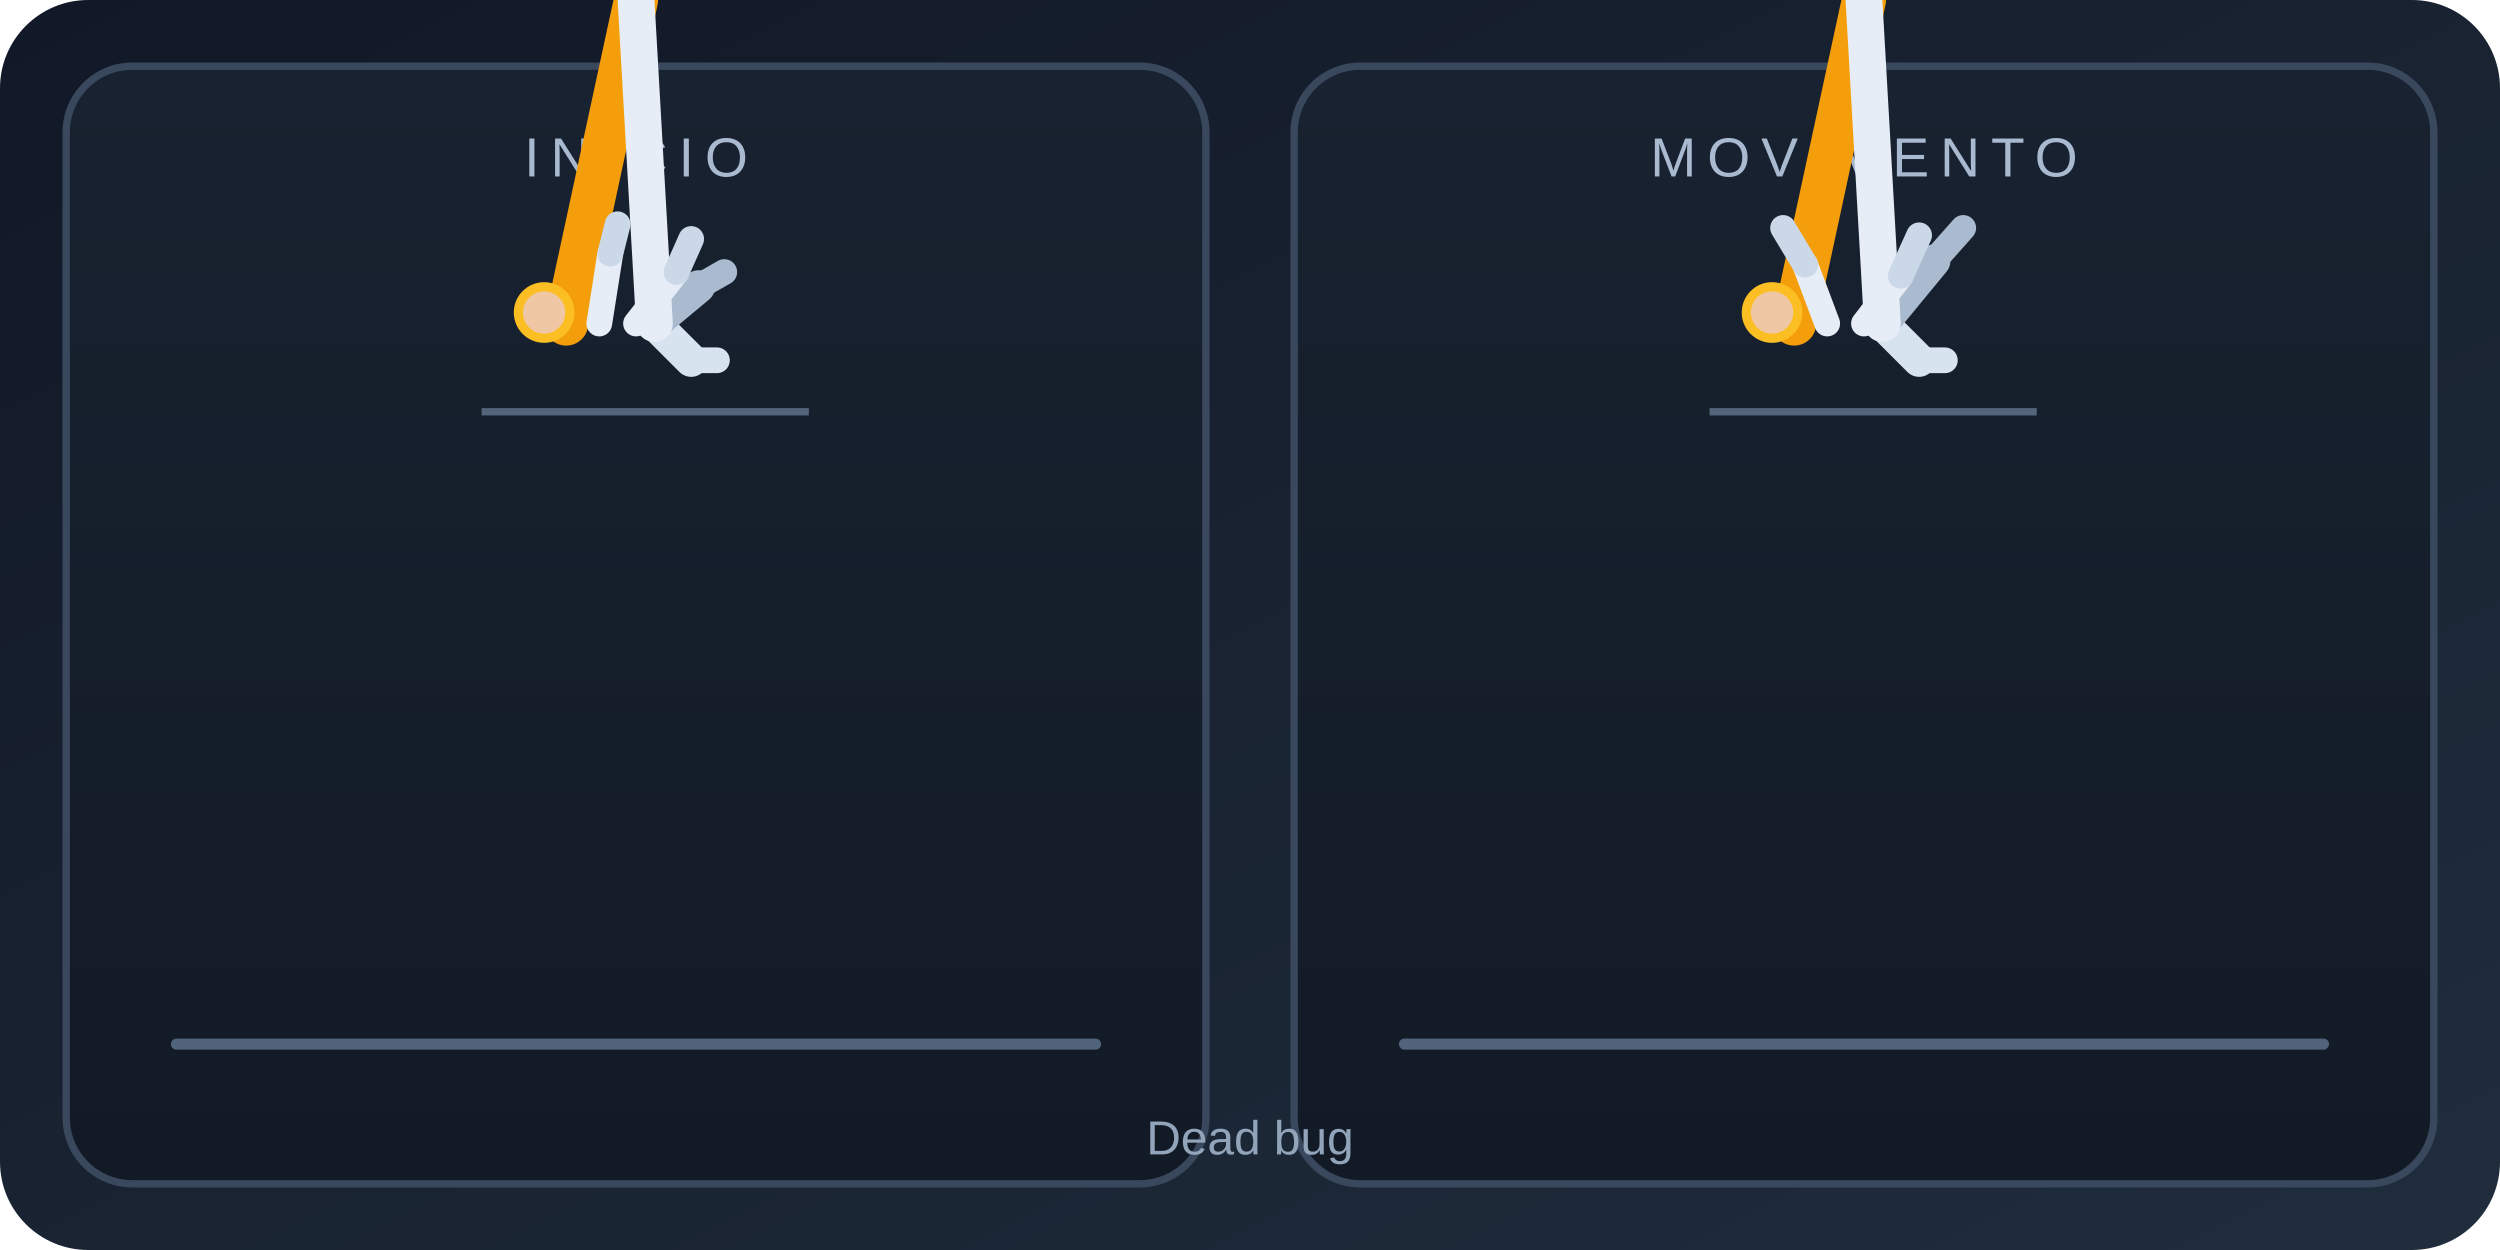
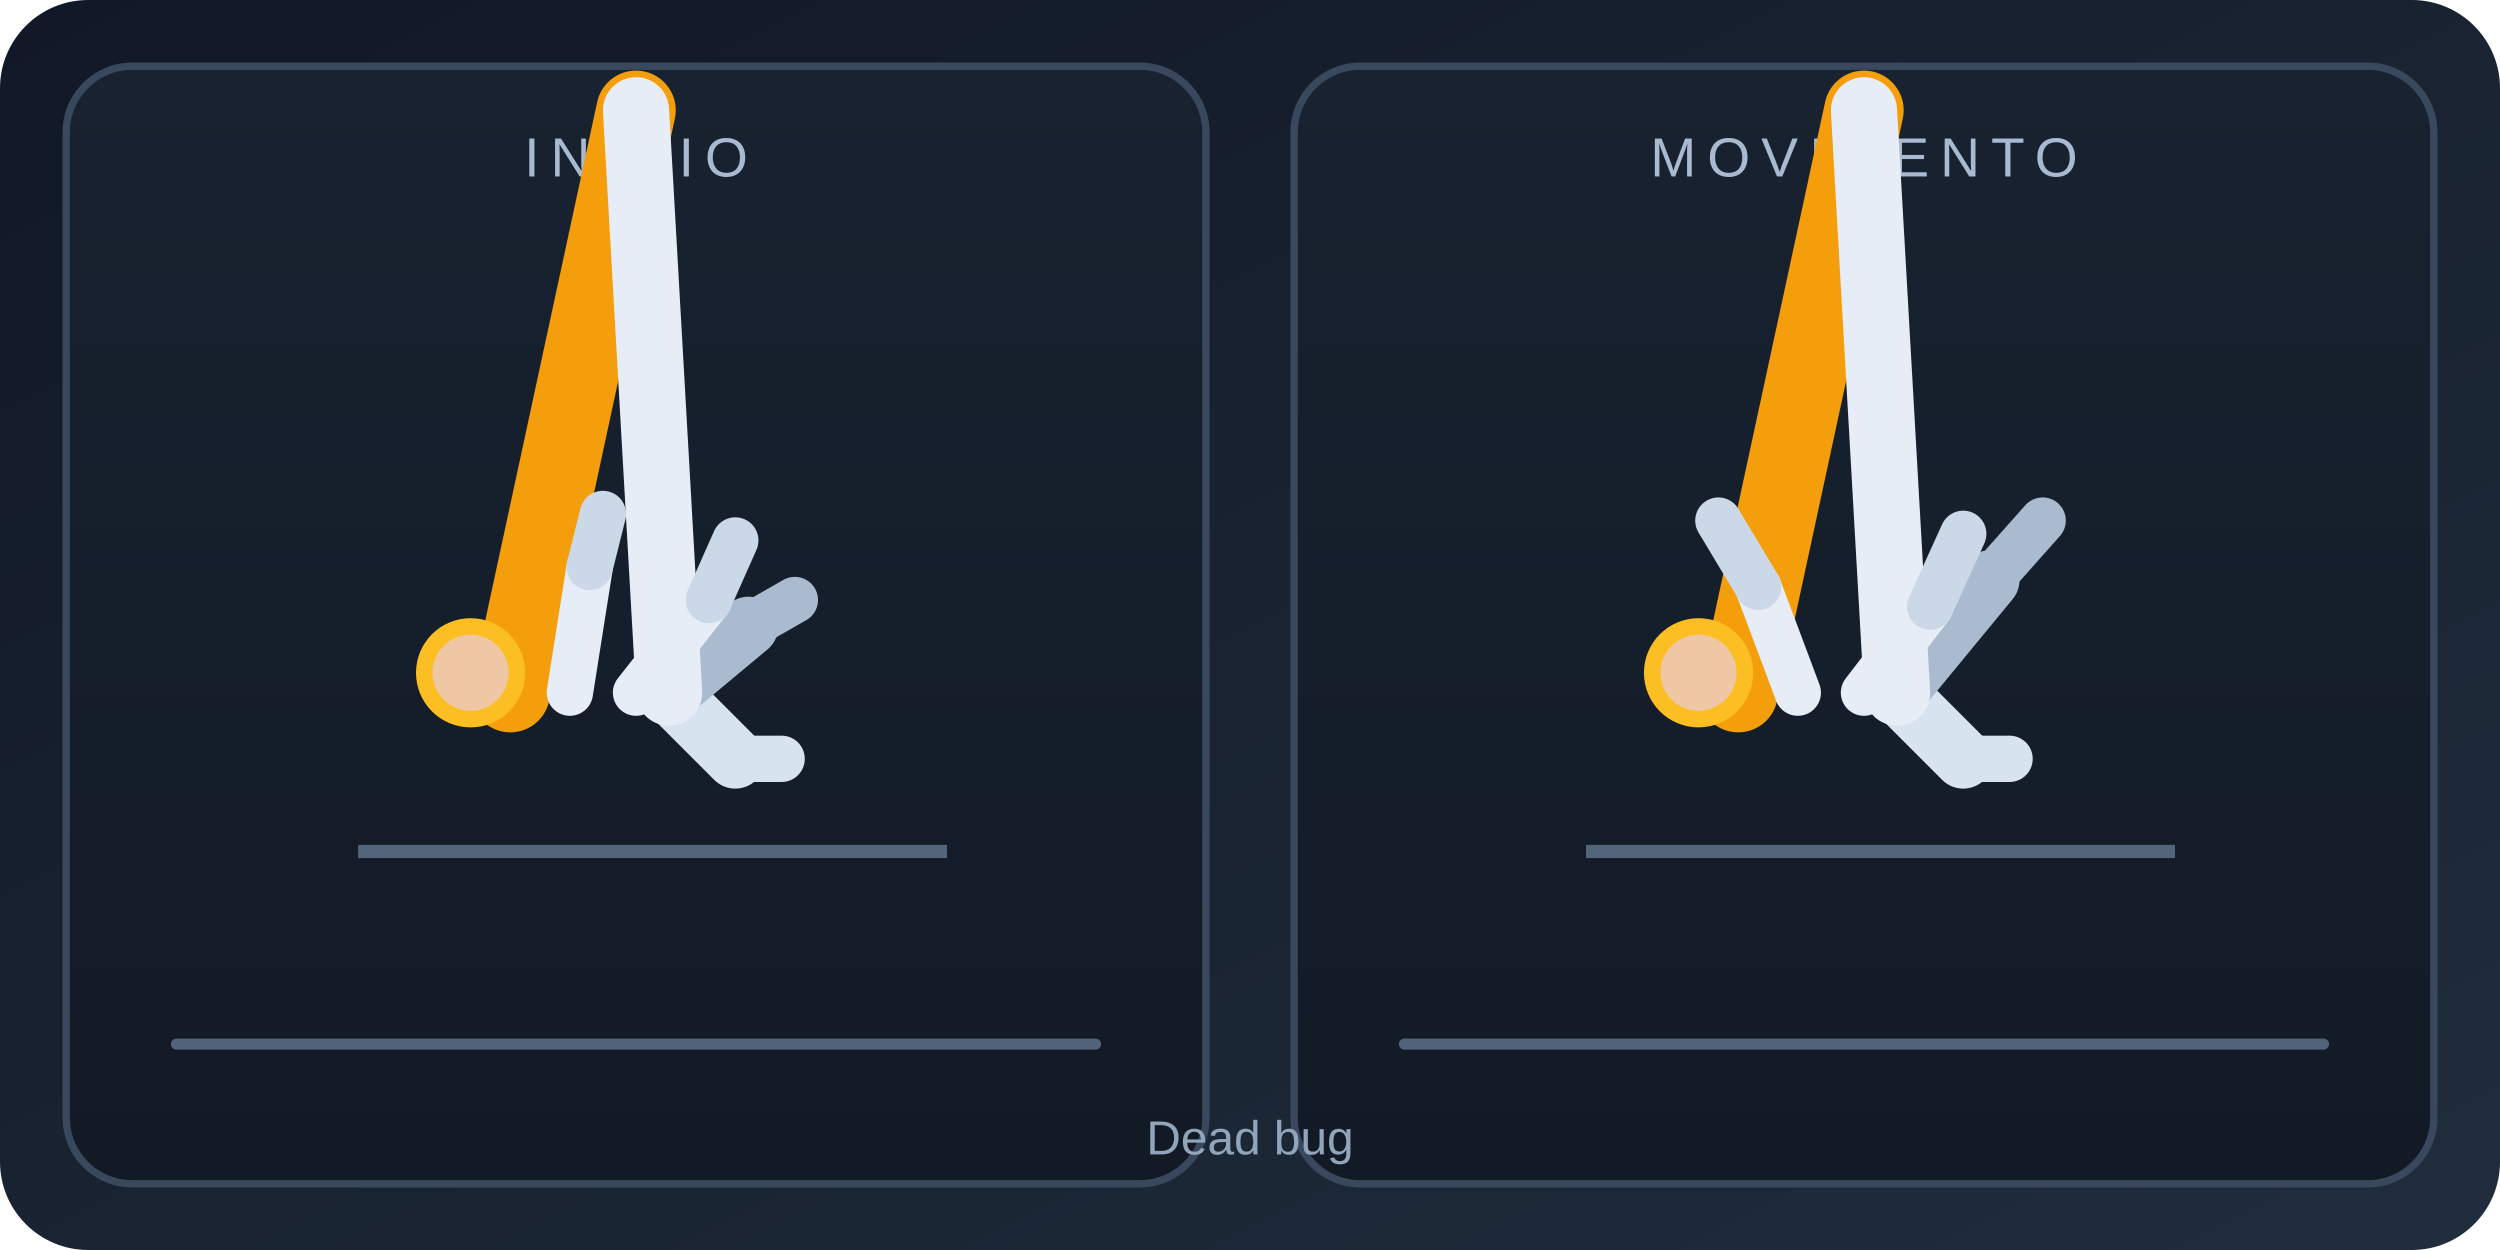
<svg xmlns="http://www.w3.org/2000/svg" width="680" height="340" viewBox="0 0 680 340">
  <defs>
    <linearGradient id="bg" x1="0" y1="0" x2="1" y2="1">
      <stop stop-color="#111827" />
      <stop offset="1" stop-color="#202d3c" />
    </linearGradient>
    <linearGradient id="panel" x1="0" y1="0" x2="0" y2="1">
      <stop stop-color="#182230" />
      <stop offset="1" stop-color="#121a26" />
    </linearGradient>
  </defs>
  <rect width="680" height="340" rx="24" fill="url(#bg)" />
  <rect x="18" y="18" width="310" height="304" rx="18" fill="url(#panel)" stroke="#39485c" stroke-width="2" />
  <rect x="352" y="18" width="310" height="304" rx="18" fill="url(#panel)" stroke="#39485c" stroke-width="2" />
  <text x="173" y="48" font-family="Arial,sans-serif" font-size="15" letter-spacing="3" fill="#a9bad0" text-anchor="middle">INÍCIO</text>
  <text x="507" y="48" font-family="Arial,sans-serif" font-size="15" letter-spacing="3" fill="#a9bad0" text-anchor="middle">MOVIMENTO</text>
  <path d="M48 284 H298 M382 284 H632" stroke="#52647b" stroke-width="3" stroke-linecap="round" />
-   <g transform="translate(173 0)">
+   <g transform="translate(173 30) scale(1.8)">
    <path d="M -42 112 H 47" stroke="#53657b" stroke-width="2" />
    <line x1="5" y1="88" x2="15" y2="98" stroke="#d8e3f0" stroke-width="9" stroke-linecap="round" stroke-linejoin="round" />
    <line x1="15" y1="98" x2="22" y2="98" stroke="#d8e3f0" stroke-width="7" stroke-linecap="round" stroke-linejoin="round" />
    <line x1="5" y1="88" x2="17" y2="78" stroke="#aabbd0" stroke-width="9" stroke-linecap="round" stroke-linejoin="round" />
    <line x1="17" y1="78" x2="24" y2="74" stroke="#aabbd0" stroke-width="7" stroke-linecap="round" stroke-linejoin="round" />
    <line x1="-19" y1="88" x2="NaN" y2="undefined" stroke="#f59e0b" stroke-width="12" stroke-linecap="round" stroke-linejoin="round" />
    <line x1="5" y1="88" x2="NaN" y2="undefined" stroke="#e7edf6" stroke-width="10" stroke-linecap="round" stroke-linejoin="round" />
    <line x1="-10" y1="88" x2="-7" y2="69" stroke="#e7edf6" stroke-width="7" stroke-linecap="round" stroke-linejoin="round" />
    <line x1="-7" y1="69" x2="-5" y2="61" stroke="#cbd8e8" stroke-width="7" stroke-linecap="round" stroke-linejoin="round" />
    <line x1="0" y1="88" x2="11" y2="74" stroke="#e7edf6" stroke-width="7" stroke-linecap="round" stroke-linejoin="round" />
    <line x1="11" y1="74" x2="15" y2="65" stroke="#cbd8e8" stroke-width="7" stroke-linecap="round" stroke-linejoin="round" />
    <circle cx="-25" cy="85" r="7" fill="#f0c7a4" stroke="#fbbf24" stroke-width="2.5" />
  </g>
-   <g transform="translate(507 0)">
+   <g transform="translate(507 30) scale(1.8)">
    <path d="M -42 112 H 47" stroke="#53657b" stroke-width="2" />
    <line x1="5" y1="88" x2="15" y2="98" stroke="#d8e3f0" stroke-width="9" stroke-linecap="round" stroke-linejoin="round" />
    <line x1="15" y1="98" x2="22" y2="98" stroke="#d8e3f0" stroke-width="7" stroke-linecap="round" stroke-linejoin="round" />
    <line x1="5" y1="88" x2="19" y2="71" stroke="#aabbd0" stroke-width="9" stroke-linecap="round" stroke-linejoin="round" />
    <line x1="19" y1="71" x2="27" y2="62" stroke="#aabbd0" stroke-width="7" stroke-linecap="round" stroke-linejoin="round" />
    <line x1="-19" y1="88" x2="NaN" y2="undefined" stroke="#f59e0b" stroke-width="12" stroke-linecap="round" stroke-linejoin="round" />
    <line x1="5" y1="88" x2="NaN" y2="undefined" stroke="#e7edf6" stroke-width="10" stroke-linecap="round" stroke-linejoin="round" />
    <line x1="-10" y1="88" x2="-16" y2="72" stroke="#e7edf6" stroke-width="7" stroke-linecap="round" stroke-linejoin="round" />
    <line x1="-16" y1="72" x2="-22" y2="62" stroke="#cbd8e8" stroke-width="7" stroke-linecap="round" stroke-linejoin="round" />
    <line x1="0" y1="88" x2="10" y2="75" stroke="#e7edf6" stroke-width="7" stroke-linecap="round" stroke-linejoin="round" />
    <line x1="10" y1="75" x2="15" y2="64" stroke="#cbd8e8" stroke-width="7" stroke-linecap="round" stroke-linejoin="round" />
    <circle cx="-25" cy="85" r="7" fill="#f0c7a4" stroke="#fbbf24" stroke-width="2.5" />
  </g>
  <text x="340" y="314" font-family="Arial,sans-serif" font-size="13" fill="#91a4ba" text-anchor="middle">Dead bug</text>
</svg>
